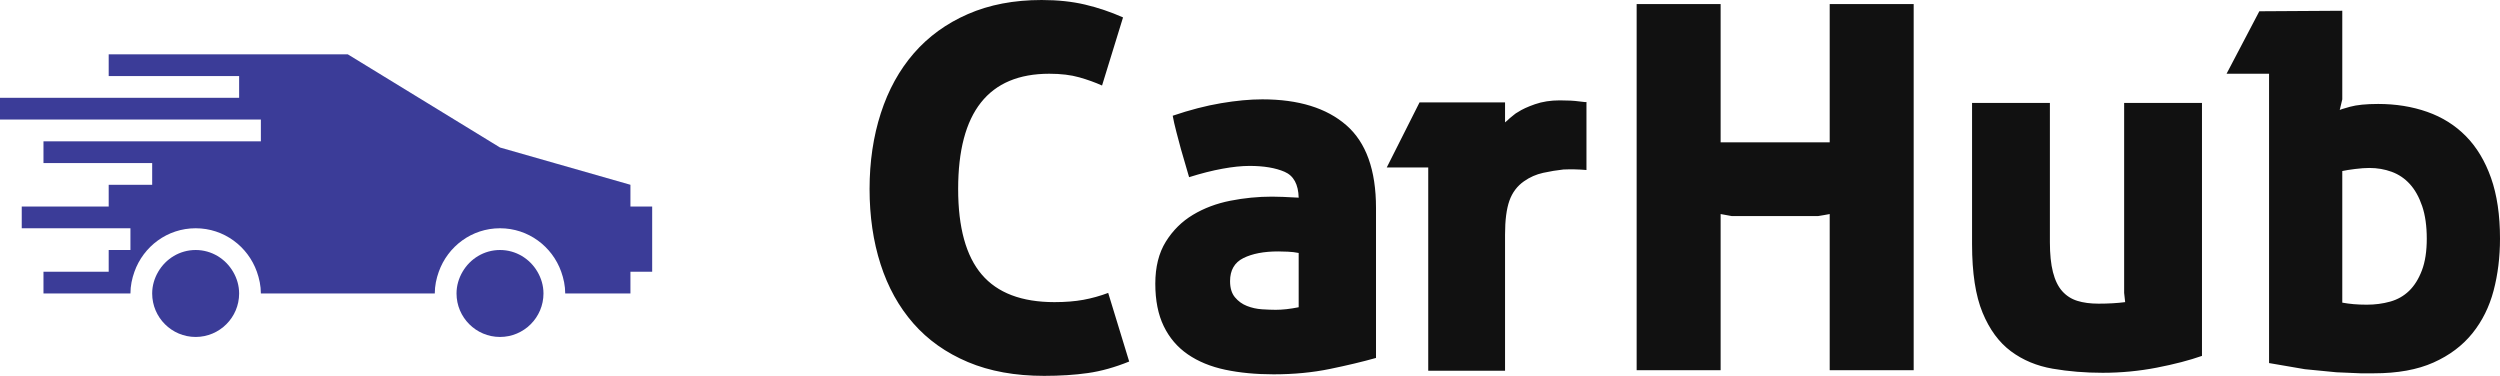
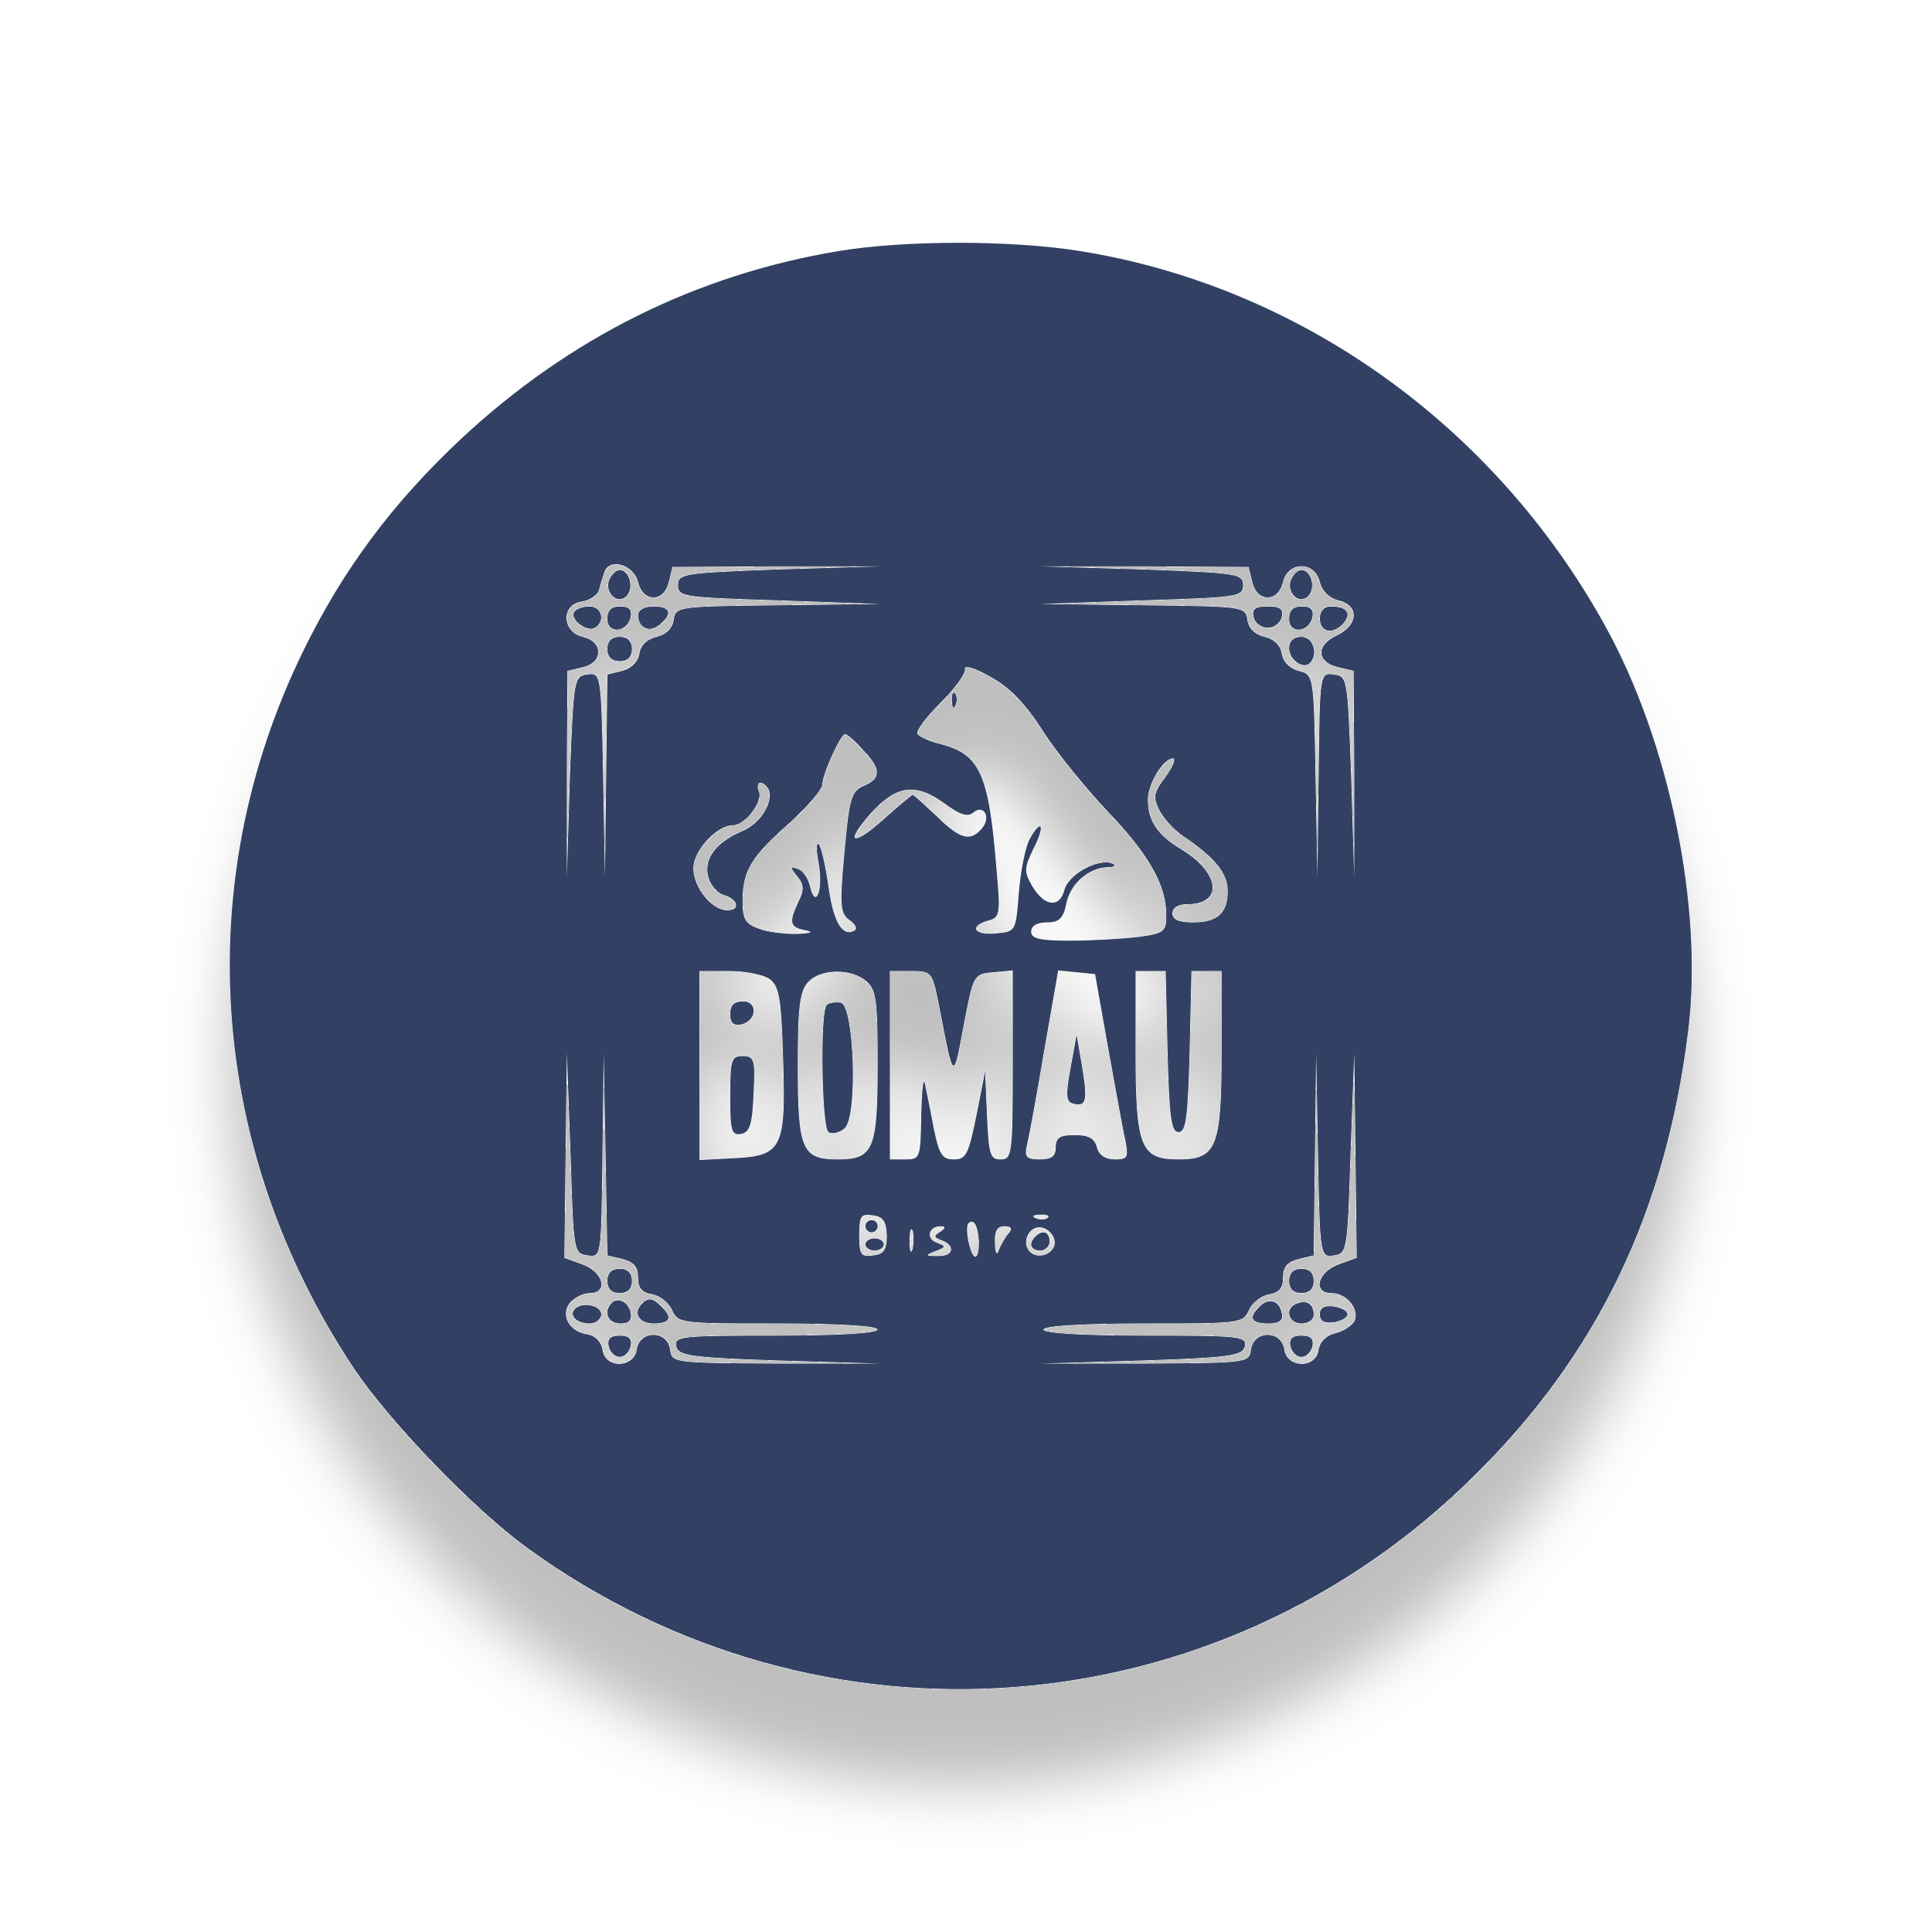
- <svg xmlns="http://www.w3.org/2000/svg" width="501.28" height="75.365" viewBox="0 0 230 34.579" class="css-1j8o68f" version="1.1" id="svg17">
-   <defs id="SvgjsDefs2381" />
-   <g id="SvgjsG2382" featurekey="PG4fjM-0" transform="matrix(2,0,0,2,0,-19)" fill="#3b3c98">
-     <g transform="translate(-270 -140)" id="g11">
-       <g id="g9">
-         <path d="M279,161c-0.736,0-1.375,0.405-1.722,1c-0.172,0.295-0.278,0.635-0.278,1c0,1.102,0.897,2,2,2c1.103,0,2-0.898,2-2    c0-0.365-0.105-0.705-0.278-1C280.375,161.405,279.737,161,279,161z" id="path3" />
-         <path d="M293,161c-0.736,0-1.375,0.405-1.722,1c-0.172,0.295-0.278,0.635-0.278,1c0,1.102,0.897,2,2,2c1.103,0,2-0.898,2-2    c0-0.365-0.105-0.705-0.278-1C294.375,161.405,293.737,161,293,161z" id="path5" />
-         <path d="M299,159v-1l-6-1.715L286,152h-11v1h6v1h-11v1h12v1h-10v1h5v1h-2v1h-4v1h5v1h-1v1h-3v1h4c0-0.352,0.072-0.686,0.184-1    c0.414-1.162,1.512-2,2.816-2c1.305,0,2.402,0.838,2.816,2c0.111,0.314,0.184,0.648,0.184,1h8c0-0.352,0.072-0.686,0.184-1    c0.414-1.162,1.512-2,2.816-2c1.305,0,2.402,0.838,2.816,2c0.111,0.314,0.184,0.648,0.184,1h3v-1h1v-3H299z" id="path7" />
-       </g>
-     </g>
+ <svg xmlns="http://www.w3.org/2000/svg" width="200" height="200" viewBox="0 0 200 200" fill="none">
+   <g filter="url(#filter0_d_1_166)">
+     <path d="M86.846 25.983C72.095 28.436 58.933 34.978 47.743 45.42C40.622 52.087 35.471 59.007 31.338 67.499C19.639 91.527 21.61 119.079 36.679 141.724C40.367 147.196 49.014 156.191 54.546 160.217C84.875 182.233 126.013 179.151 152.59 152.794C165.434 140.151 172.492 125.369 174.781 106.561C176.307 93.855 172.81 76.745 166.133 64.731C154.689 44.036 134.533 29.631 111.77 25.983C104.649 24.851 93.713 24.851 86.846 25.983ZM66.055 60.265C66.309 61.271 66.881 61.837 67.644 61.837C68.407 61.837 68.979 61.271 69.234 60.265L69.615 58.692L80.361 58.629H91.17L80.679 58.944C70.76 59.321 70.187 59.384 70.187 60.579C70.187 61.775 70.696 61.837 80.679 62.152L91.17 62.529L80.551 62.655C70.187 62.781 69.933 62.781 69.742 64.165C69.615 65.045 68.979 65.674 67.962 65.926C66.945 66.178 66.309 66.807 66.182 67.687C66.055 68.505 65.355 69.197 64.401 69.449L62.876 69.826L62.748 80.331L62.621 90.772L62.43 80.205C62.24 69.637 62.176 69.637 60.777 69.826C59.442 70.015 59.378 70.266 58.997 80.394L58.679 90.772V80.079L58.743 69.449L60.332 69.071C61.349 68.82 61.922 68.253 61.922 67.499C61.922 66.744 61.349 66.178 60.332 65.926C58.17 65.423 58.043 62.592 60.205 62.278C61.032 62.152 61.794 61.649 61.985 61.145C62.112 60.642 62.367 59.825 62.557 59.258C63.066 57.686 65.609 58.441 66.055 60.265ZM129.637 60.265C129.891 61.271 130.464 61.837 131.227 61.837C131.99 61.837 132.562 61.271 132.816 60.265C133.325 58.063 136.123 58.063 136.631 60.265C136.886 61.208 137.585 61.9 138.539 62.152C140.764 62.655 140.637 64.731 138.348 65.8C136.186 66.807 136.313 68.568 138.539 69.071L140.128 69.449L140.192 80.079V90.772L139.874 80.394C139.492 70.203 139.492 70.015 138.094 69.826C136.631 69.637 136.631 69.637 136.504 80.205L136.377 90.772L136.186 80.331C135.995 69.826 135.995 69.826 134.406 69.449C133.516 69.197 132.816 68.505 132.689 67.687C132.562 66.807 131.926 66.178 130.909 65.926C129.891 65.674 129.256 65.045 129.128 64.165C128.938 62.781 128.683 62.781 118.319 62.655L107.701 62.529L118.192 62.152C128.175 61.837 128.683 61.775 128.683 60.579C128.683 59.384 128.111 59.321 118.192 58.944L107.701 58.629H118.51L129.256 58.692L129.637 60.265ZM108.083 75.865C109.609 78.192 112.661 81.903 114.822 84.168C118.955 88.508 120.736 91.653 120.736 94.735C120.736 96.434 120.545 96.623 117.811 97C116.158 97.189 113.042 97.377 110.817 97.377C107.638 97.377 106.747 97.189 106.747 96.434C106.747 95.868 107.32 95.49 108.337 95.49C109.609 95.49 110.054 95.113 110.372 93.603C110.753 91.527 112.661 89.829 114.695 89.766C115.395 89.766 115.585 89.577 115.14 89.389C113.678 88.823 110.562 90.521 110.181 92.156C109.672 94.043 108.083 93.855 106.811 91.653C105.984 90.206 106.048 89.829 106.938 87.942C108.21 85.552 107.892 84.545 106.62 86.81C106.175 87.564 105.666 90.081 105.476 92.345C105.158 96.434 105.158 96.434 103.123 96.623C100.834 96.874 100.262 95.868 102.297 95.302C103.505 94.987 103.568 94.61 103.187 90.332C102.36 79.89 101.47 78.003 97.019 76.934C96.066 76.682 95.175 76.242 94.985 75.99C94.794 75.676 95.875 74.229 97.337 72.782C98.863 71.273 100.008 69.7 99.88 69.26C99.817 68.82 100.898 69.134 102.551 70.078C104.522 71.147 106.175 72.845 108.083 75.865ZM89.326 77.626C91.233 79.576 91.233 80.582 89.453 81.337C88.118 81.903 87.927 82.595 87.418 88.194C86.91 93.729 86.973 94.547 87.927 95.239C88.563 95.679 88.754 96.119 88.499 96.308C87.228 97.063 86.274 95.49 85.765 91.779C85.447 89.577 85.002 87.627 84.748 87.376C84.493 87.187 84.493 88.068 84.748 89.389C85.257 92.094 84.43 94.232 83.858 91.779C83.667 90.898 83.095 90.081 82.586 89.955C81.76 89.64 81.76 89.766 82.522 90.71C83.222 91.527 83.285 92.094 82.65 93.352C81.632 95.553 81.76 95.993 83.413 96.308C84.303 96.497 83.921 96.623 82.459 96.685C81.187 96.685 79.407 96.497 78.517 96.119C77.118 95.616 76.864 95.113 76.864 93.163C76.927 90.081 77.754 88.697 81.823 85.111C83.603 83.476 85.129 81.715 85.129 81.211C85.129 80.142 87.037 75.99 87.482 75.99C87.673 75.99 88.499 76.682 89.326 77.626ZM120.672 80.394C119.464 81.966 119.337 82.532 119.973 83.79C120.354 84.608 121.435 85.803 122.389 86.495C125.759 88.76 127.094 90.395 127.094 92.219C127.094 94.547 126.013 95.49 123.47 95.49C122.007 95.49 121.371 95.176 121.371 94.547C121.371 93.981 121.944 93.603 122.897 93.603C126.649 93.603 126.331 90.395 122.325 87.942C119.782 86.432 118.828 84.923 118.828 82.784C118.828 81.148 120.418 78.507 121.435 78.507C121.753 78.507 121.435 79.324 120.672 80.394ZM79.598 81.778C80.043 83.161 78.644 85.3 76.8 86.055C74.13 87.187 72.858 88.885 73.303 90.71C73.494 91.59 74.257 92.471 74.956 92.66C76.418 93.1 76.673 94.232 75.274 94.232C73.684 94.232 71.777 91.842 71.777 89.892C71.777 88.068 74.193 85.426 75.91 85.426C77.118 85.426 78.962 83.035 78.58 81.966C78.326 81.463 78.453 81.023 78.707 81.023C79.025 81.023 79.407 81.4 79.598 81.778ZM97.846 83.224C99.372 84.356 100.198 84.608 100.771 84.105C101.852 83.224 102.615 84.608 101.661 85.74C100.453 87.187 99.372 86.873 96.956 84.482C95.684 83.287 94.603 82.281 94.476 82.281C94.412 82.281 93.014 83.413 91.488 84.797C88.118 87.816 87.355 87.25 90.343 83.979C92.886 81.274 94.858 81.023 97.846 83.224ZM79.661 101.34C80.679 102.095 80.869 103.353 81.06 109.392C81.378 118.827 80.996 119.645 76.037 119.896L72.413 120.085V110.272V100.522H75.465C77.181 100.522 79.025 100.9 79.661 101.34ZM89.707 101.592C90.725 102.472 90.852 103.668 90.852 110.335C90.852 119.016 90.407 120.022 86.719 120.022C83.031 120.022 82.586 119.016 82.586 110.461C82.586 104.234 82.777 102.598 83.667 101.655C84.939 100.271 88.118 100.208 89.707 101.592ZM97.21 104.108C98.736 112.034 98.672 111.971 99.753 106.184C100.771 100.9 100.771 100.837 102.805 100.648L104.84 100.46V110.209C104.84 119.519 104.776 120.022 103.568 120.022C102.487 120.022 102.36 119.519 102.169 115.43L101.979 110.901L101.089 115.43C100.262 119.519 100.008 120.022 98.736 120.022C97.528 120.022 97.21 119.519 96.638 116.688C96.32 114.927 95.875 112.851 95.748 112.159C95.557 111.467 95.43 112.977 95.366 115.43C95.302 119.896 95.239 120.022 93.713 120.022H92.123V110.272V100.522H94.285C96.447 100.522 96.511 100.585 97.21 104.108ZM114.695 108.385C115.458 112.537 116.221 116.877 116.476 117.946C116.857 119.833 116.73 120.022 115.395 120.022C114.441 120.022 113.741 119.582 113.551 118.764C113.296 117.821 112.661 117.506 111.262 117.506C109.736 117.506 109.291 117.758 109.291 118.764C109.291 119.708 108.846 120.022 107.638 120.022C106.239 120.022 106.048 119.771 106.302 118.575C106.493 117.821 107.32 113.417 108.083 108.826L109.545 100.46L111.453 100.648L113.36 100.837L114.695 108.385ZM120.863 108.826C121.053 115.745 121.244 117.192 122.007 117.192C122.77 117.192 122.961 115.745 123.152 108.826L123.342 100.522H124.868H126.458V108.888C126.458 118.764 125.949 120.022 122.007 120.022C118.065 120.022 117.556 118.764 117.556 108.888V100.522H119.146H120.672L120.863 108.826ZM60.841 129.961C62.24 130.15 62.24 130.15 62.367 119.582L62.494 109.014L62.685 119.456L62.876 129.961L64.465 130.338C65.609 130.653 66.055 131.156 66.055 132.225C66.055 133.358 66.436 133.798 67.517 133.987C68.28 134.112 69.17 134.804 69.552 135.559C70.187 137.006 70.378 137.006 80.488 137.006C86.973 137.006 90.852 137.257 90.852 137.635C90.852 138.012 86.91 138.264 80.297 138.264C70.632 138.264 69.806 138.327 69.997 139.333C70.187 140.34 71.395 140.528 80.679 140.843L91.17 141.157H80.361C69.615 141.095 69.552 141.095 69.361 139.648C69.043 137.698 66.245 137.698 65.927 139.648C65.673 141.661 62.621 141.724 62.367 139.711C62.24 138.893 61.604 138.264 60.841 138.138C58.933 137.887 57.98 136.125 58.997 134.867C59.506 134.301 60.396 133.861 61.032 133.861C63.003 133.861 62.494 131.722 60.332 130.904L58.425 130.212L58.552 119.582L58.679 109.014L59.06 119.393C59.378 129.583 59.378 129.772 60.841 129.961ZM138.094 129.961C139.429 129.772 139.492 129.52 139.81 119.393L140.192 109.014L140.319 119.582L140.446 130.212L138.539 130.904C136.377 131.722 135.868 133.861 137.839 133.861C139.365 133.861 140.7 135.433 140.255 136.691C140.001 137.195 139.174 137.761 138.284 138.012C137.331 138.201 136.631 138.893 136.504 139.711C136.25 141.724 133.198 141.661 132.943 139.648C132.625 137.698 129.828 137.698 129.51 139.648C129.319 141.095 129.256 141.095 118.51 141.157H107.701L118.192 140.843C127.475 140.528 128.683 140.34 128.874 139.333C129.065 138.327 128.238 138.264 118.574 138.264C111.961 138.264 108.019 138.012 108.019 137.635C108.019 137.257 111.898 137.006 118.383 137.006C128.493 137.006 128.683 137.006 129.319 135.559C129.701 134.804 130.591 134.112 131.417 133.987C132.435 133.798 132.816 133.358 132.816 132.225C132.816 131.156 133.261 130.653 134.406 130.338L135.995 129.961L136.123 119.456L136.25 109.014L136.44 119.582C136.631 130.15 136.695 130.15 138.094 129.961ZM91.805 127.885C91.805 129.395 91.488 129.835 90.407 129.961C89.135 130.15 88.944 129.898 88.944 127.885C88.944 125.872 89.135 125.621 90.343 125.809C91.424 125.935 91.742 126.438 91.805 127.885ZM108.464 126.061C108.273 126.25 107.701 126.312 107.256 126.124C106.747 125.935 106.938 125.746 107.638 125.746C108.337 125.683 108.718 125.872 108.464 126.061ZM101.343 128.514C101.343 129.395 101.216 130.087 100.961 130.087C100.453 130.087 99.817 127.067 100.262 126.627C100.834 126.124 101.216 126.879 101.343 128.514ZM94.476 129.269C94.285 129.898 94.158 129.52 94.158 128.514C94.158 127.445 94.285 127.004 94.476 127.382C94.603 127.822 94.603 128.703 94.476 129.269ZM97.337 127.508C96.638 127.948 96.638 128.074 97.464 128.388C98.99 128.954 98.672 130.087 97.083 130.024C95.748 130.024 95.748 129.961 96.829 129.52C97.973 129.08 97.973 129.017 96.956 128.64C95.811 128.2 96.129 126.941 97.401 126.941C97.909 126.941 97.909 127.13 97.337 127.508ZM104.395 127.696C104.013 128.137 103.568 128.954 103.378 129.458C103.187 130.024 102.996 129.646 102.996 128.64C102.932 127.445 103.25 126.941 103.95 126.941C104.713 126.941 104.84 127.193 104.395 127.696ZM109.164 128.388C109.418 129.646 107.574 130.527 106.62 129.583C105.666 128.64 106.557 126.816 107.828 127.067C108.464 127.193 109.036 127.759 109.164 128.388Z" fill="#324163" />
+     <path d="M63.066 60.013C62.557 61.334 63.893 62.655 64.847 61.712C65.673 60.894 65.164 59.007 64.147 59.007C63.766 59.007 63.321 59.447 63.066 60.013Z" fill="#324163" />
+     <path d="M59.442 63.347C58.933 64.102 60.777 65.486 61.604 64.983C62.685 64.291 62.303 62.781 61.032 62.781C60.332 62.781 59.633 63.032 59.442 63.347Z" fill="#324163" />
+     <path d="M62.875 64.102C62.875 65.674 64.974 65.486 65.292 63.85C65.419 63.095 65.101 62.781 64.211 62.781C63.257 62.781 62.875 63.158 62.875 64.102Z" fill="#324163" />
+     <path d="M66.055 63.661C66.055 65.045 67.263 65.549 68.28 64.668C69.679 63.536 69.424 62.781 67.644 62.781C66.69 62.781 66.055 63.158 66.055 63.661Z" fill="#324163" />
+     <path d="M62.875 67.184C62.875 68.002 63.321 68.442 64.147 68.442C64.974 68.442 65.419 68.002 65.419 67.184C65.419 66.366 64.974 65.926 64.147 65.926C63.321 65.926 62.875 66.366 62.875 67.184Z" fill="#324163" />
+     <path d="M133.643 60.013C133.134 61.334 134.469 62.655 135.423 61.712C136.25 60.894 135.741 59.007 134.724 59.007C134.342 59.007 133.897 59.447 133.643 60.013Z" fill="#324163" />
+     <path d="M129.764 63.85C129.891 64.479 130.527 64.983 131.227 64.983C131.926 64.983 132.562 64.479 132.689 63.85C132.88 63.033 132.498 62.781 131.227 62.781C129.955 62.781 129.573 63.033 129.764 63.85Z" fill="#324163" />
+     <path d="M133.452 64.102C133.452 65.674 135.55 65.486 135.868 63.85C135.995 63.095 135.678 62.781 134.787 62.781C133.834 62.781 133.452 63.158 133.452 64.102Z" fill="#324163" />
+     <path d="M136.631 64.039C136.631 65.486 138.03 65.737 139.111 64.479C139.937 63.473 139.429 62.781 137.776 62.781C137.076 62.781 136.631 63.221 136.631 64.039Z" fill="#324163" />
+     <path d="M133.452 67.121C133.452 68.316 134.915 69.323 135.614 68.631C136.504 67.687 135.932 65.926 134.724 65.926C133.897 65.926 133.452 66.366 133.452 67.121Z" fill="#324163" />
+     <path d="M98.545 72.594C98.545 73.286 98.736 73.474 98.927 72.971C99.117 72.531 99.054 71.965 98.863 71.776C98.672 71.524 98.482 71.902 98.545 72.594Z" fill="#324163" />
+     <path d="M75.592 104.989C75.592 105.869 75.91 106.184 76.673 106.058C78.326 105.743 78.517 103.668 76.927 103.668C75.974 103.668 75.592 104.045 75.592 104.989Z" fill="#324163" />
+     <path d="M75.592 113.48C75.592 117.066 75.719 117.569 76.737 117.38C77.627 117.192 77.881 116.374 78.008 113.229C78.199 109.643 78.072 109.329 76.864 109.329C75.719 109.329 75.592 109.706 75.592 113.48Z" fill="#324163" />
+     <path d="M85.574 104.045C84.875 104.8 85.066 116.751 85.765 117.192C86.147 117.443 86.91 117.255 87.418 116.814C88.817 115.682 88.436 104.108 87.037 103.793C86.465 103.73 85.829 103.793 85.574 104.045Z" fill="#324163" />
+     <path d="M110.817 110.587C110.308 113.355 110.372 114.109 111.071 114.235C112.47 114.613 112.597 113.984 112.025 110.461L111.453 107.127L110.817 110.587Z" fill="#324163" />
+     <path d="M62.875 132.603C62.875 133.421 63.321 133.861 64.147 133.861C64.974 133.861 65.419 133.421 65.419 132.603C65.419 131.785 64.974 131.345 64.147 131.345C63.321 131.345 62.875 131.785 62.875 132.603Z" fill="#324163" />
+     <path d="M63.321 134.867C62.43 135.811 62.939 137.006 64.211 137.006C65.101 137.006 65.419 136.691 65.292 135.937C65.101 134.804 64.02 134.238 63.321 134.867Z" fill="#324163" />
+     <path d="M66.5 134.93C65.482 135.874 66.118 137.006 67.644 137.006C69.361 137.006 69.679 136.44 68.471 135.245C67.581 134.364 67.072 134.301 66.5 134.93Z" fill="#324163" />
+     <path d="M59.506 135.496C58.87 136.188 59.696 137.006 61.032 137.006C61.667 137.006 62.24 136.566 62.24 136.062C62.24 135.119 60.269 134.741 59.506 135.496Z" fill="#324163" />
+     <path d="M63.002 139.333C63.13 139.962 63.638 140.466 64.147 140.466C64.656 140.466 65.164 139.962 65.291 139.333C65.419 138.579 65.101 138.264 64.147 138.264C63.193 138.264 62.875 138.579 63.002 139.333Z" fill="#324163" />
+     <path d="M133.452 132.603C133.452 133.421 133.897 133.861 134.724 133.861C135.55 133.861 135.995 133.421 135.995 132.603C135.995 131.785 135.55 131.345 134.724 131.345C133.897 131.345 133.452 131.785 133.452 132.603Z" fill="#324163" />
+     <path d="M130.4 135.245C129.192 136.44 129.51 137.006 131.29 137.006C132.435 137.006 132.88 136.691 132.689 135.937C132.435 134.616 131.354 134.301 130.4 135.245Z" fill="#324163" />
+     <path d="M134.279 134.93C132.943 135.37 133.325 137.006 134.724 137.006C135.423 137.006 135.995 136.628 135.995 136.125C135.995 134.993 135.296 134.553 134.279 134.93Z" fill="#324163" />
+     <path d="M136.631 136.062C136.631 136.754 137.076 137.006 138.094 136.88C138.856 136.754 139.492 136.377 139.492 136.062C139.492 135.685 138.856 135.37 138.094 135.245C137.076 135.119 136.631 135.37 136.631 136.062Z" fill="#324163" />
+     <path d="M133.579 139.333C133.706 139.962 134.215 140.466 134.724 140.466C135.232 140.466 135.741 139.962 135.868 139.333C135.995 138.579 135.677 138.264 134.724 138.264C133.77 138.264 133.452 138.579 133.579 139.333Z" fill="#324163" />
+     <path d="M89.58 126.942C89.58 127.256 89.898 127.571 90.216 127.571C90.597 127.571 90.852 127.256 90.852 126.942C90.852 126.564 90.597 126.313 90.216 126.313C89.898 126.313 89.58 126.564 89.58 126.942Z" fill="#324163" />
+     <path d="M89.58 128.829C89.58 129.143 90.025 129.458 90.534 129.458C91.043 129.458 91.488 129.143 91.488 128.829C91.488 128.451 91.043 128.2 90.534 128.2C90.025 128.2 89.58 128.451 89.58 128.829Z" fill="#324163" />
+     <path d="M107.192 128.011C106.429 128.703 106.684 129.458 107.701 129.458C108.21 129.458 108.655 129.017 108.655 128.514C108.655 127.508 107.892 127.256 107.192 128.011Z" fill="#324163" />
  </g>
-   <g id="SvgjsG2383" featurekey="jxYttZ-0" transform="matrix(2.355529,0,0,2.355529,78.25691,-13.04958)" fill="#111111">
-     <path d="M10.88 19.66 c-0.56 0.227 -1.097 0.377 -1.61 0.45 s-1.083 0.11 -1.71 0.11 c-1.133 0 -2.127 -0.18 -2.98 -0.54 s-1.563 -0.863 -2.13 -1.51 s-0.993 -1.417 -1.28 -2.31 s-0.43 -1.873 -0.43 -2.94 s0.147 -2.053 0.44 -2.96 s0.723 -1.687 1.29 -2.34 s1.27 -1.163 2.11 -1.53 s1.8 -0.55 2.88 -0.55 c0.627 0 1.193 0.06 1.7 0.18 s1 0.287 1.48 0.5 l-0.82 2.66 c-0.267 -0.12 -0.563 -0.227 -0.89 -0.32 s-0.717 -0.14 -1.17 -0.14 c-2.373 0 -3.56 1.5 -3.56 4.5 c0 1.507 0.307 2.62 0.92 3.34 s1.56 1.08 2.84 1.08 c0.427 0 0.803 -0.03 1.13 -0.09 s0.65 -0.15 0.97 -0.27 z M17.5 15.42 c-0.133 -0.027 -0.273 -0.043 -0.42 -0.05 s-0.273 -0.01 -0.38 -0.01 c-0.56 0 -1.013 0.087 -1.36 0.26 s-0.52 0.473 -0.52 0.9 c0 0.267 0.063 0.477 0.19 0.63 s0.283 0.267 0.47 0.34 s0.383 0.117 0.59 0.13 s0.383 0.02 0.53 0.02 c0.267 0 0.567 -0.033 0.9 -0.1 l0 -2.12 z M16.46 13.22 c0.107 0 0.25 0.003 0.43 0.01 s0.383 0.017 0.61 0.03 c-0.013 -0.52 -0.197 -0.857 -0.55 -1.01 s-0.81 -0.23 -1.37 -0.23 c-0.307 0 -0.66 0.037 -1.06 0.11 s-0.833 0.183 -1.3 0.33 l-0.32 -1.1 c-0.04 -0.147 -0.097 -0.36 -0.17 -0.64 s-0.123 -0.5 -0.15 -0.66 c0.667 -0.227 1.297 -0.39 1.89 -0.49 s1.13 -0.15 1.61 -0.15 c1.413 0 2.507 0.337 3.28 1.01 s1.16 1.75 1.16 3.23 l0 5.86 c-0.52 0.147 -1.12 0.29 -1.8 0.43 s-1.413 0.21 -2.2 0.21 c-0.693 0 -1.323 -0.06 -1.89 -0.18 s-1.053 -0.32 -1.46 -0.6 s-0.72 -0.647 -0.94 -1.1 s-0.33 -1.007 -0.33 -1.66 s0.137 -1.2 0.41 -1.64 s0.627 -0.79 1.06 -1.05 s0.92 -0.443 1.46 -0.55 s1.083 -0.16 1.63 -0.16 z M26.06 9.92 c0.16 -0.107 0.383 -0.21 0.67 -0.31 s0.61 -0.15 0.97 -0.15 c0.307 0 0.557 0.013 0.75 0.04 s0.29 0.033 0.29 0.02 l0 2.66 c-0.307 -0.027 -0.607 -0.033 -0.9 -0.02 c-0.253 0.027 -0.517 0.07 -0.79 0.13 s-0.523 0.17 -0.75 0.33 c-0.267 0.187 -0.457 0.44 -0.57 0.76 s-0.17 0.76 -0.17 1.32 l0 5.32 l-3 0 l0 -7.94 l-1.62 0 l1.28 -2.54 l3.34 0 l0 0.78 c0.067 -0.053 0.127 -0.107 0.18 -0.16 c0.053 -0.04 0.107 -0.083 0.16 -0.13 s0.107 -0.083 0.16 -0.11 z M30.7 5.7 l3.28 -0 l0 5.4 l4.26 0 l0 -5.4 l3.28 0 l0 14.3 l-3.28 0 l0 -6.1 c-0.08 0.013 -0.153 0.027 -0.22 0.04 l-0.24 0.04 l-3.36 0 l-0.44 -0.08 l0 6.1 l-3.28 0 l0 -14.3 z M43.8 9.56 l3.04 -0 l0 5.44 c0 0.467 0.04 0.857 0.12 1.17 s0.2 0.56 0.36 0.74 s0.357 0.307 0.59 0.38 s0.51 0.11 0.83 0.11 c0.387 0 0.733 -0.02 1.04 -0.06 l-0.04 -0.36 l0 -7.42 l3.04 0 l0 9.88 c-0.493 0.173 -1.083 0.327 -1.77 0.46 s-1.39 0.2 -2.11 0.2 c-0.68 0 -1.33 -0.053 -1.95 -0.16 s-1.163 -0.333 -1.63 -0.68 s-0.837 -0.85 -1.11 -1.51 s-0.41 -1.55 -0.41 -2.67 l0 -5.52 z M58.26 5.96 l-0 3.46 l-0.1 0.42 c0 -0.013 0.133 -0.057 0.4 -0.13 s0.633 -0.11 1.1 -0.11 c0.693 0 1.333 0.103 1.92 0.31 s1.09 0.523 1.51 0.95 s0.747 0.97 0.98 1.63 s0.35 1.45 0.35 2.37 c0 0.72 -0.083 1.397 -0.25 2.03 s-0.443 1.19 -0.83 1.67 s-0.893 0.86 -1.52 1.14 s-1.4 0.42 -2.32 0.42 l-0.53 0 l-0.94 -0.04 l-1.23 -0.12 l-1.4 -0.24 l0 -11.3 l-1.66 0 l1.28 -2.44 z M59.22 17.44 c0.32 0 0.623 -0.04 0.91 -0.12 s0.533 -0.22 0.74 -0.42 s0.373 -0.467 0.5 -0.8 s0.19 -0.747 0.19 -1.24 s-0.06 -0.917 -0.18 -1.27 s-0.28 -0.64 -0.48 -0.86 s-0.437 -0.38 -0.71 -0.48 s-0.563 -0.15 -0.87 -0.15 c-0.16 0 -0.347 0.013 -0.56 0.04 s-0.38 0.053 -0.5 0.08 l0 5.14 c0.147 0.027 0.297 0.047 0.45 0.06 s0.323 0.02 0.51 0.02 z" id="path14" />
-   </g>
+   <defs>
+     <filter id="filter0_d_1_166" x="-6" y="0" width="212" height="216" filterUnits="userSpaceOnUse" color-interpolation-filters="sRGB">
+       <feFlood flood-opacity="0" result="BackgroundImageFix" />
+       <feColorMatrix in="SourceAlpha" type="matrix" values="0 0 0 0 0 0 0 0 0 0 0 0 0 0 0 0 0 0 127 0" result="hardAlpha" />
+       <feOffset dy="10" />
+       <feGaussianBlur stdDeviation="3" />
+       <feComposite in2="hardAlpha" operator="out" />
+       <feColorMatrix type="matrix" values="0 0 0 0 0 0 0 0 0 0 0 0 0 0 0 0 0 0 0.25 0" />
+       <feBlend mode="normal" in2="BackgroundImageFix" result="effect1_dropShadow_1_166" />
+       <feBlend mode="normal" in="SourceGraphic" in2="effect1_dropShadow_1_166" result="shape" />
+     </filter>
+   </defs>
</svg>
